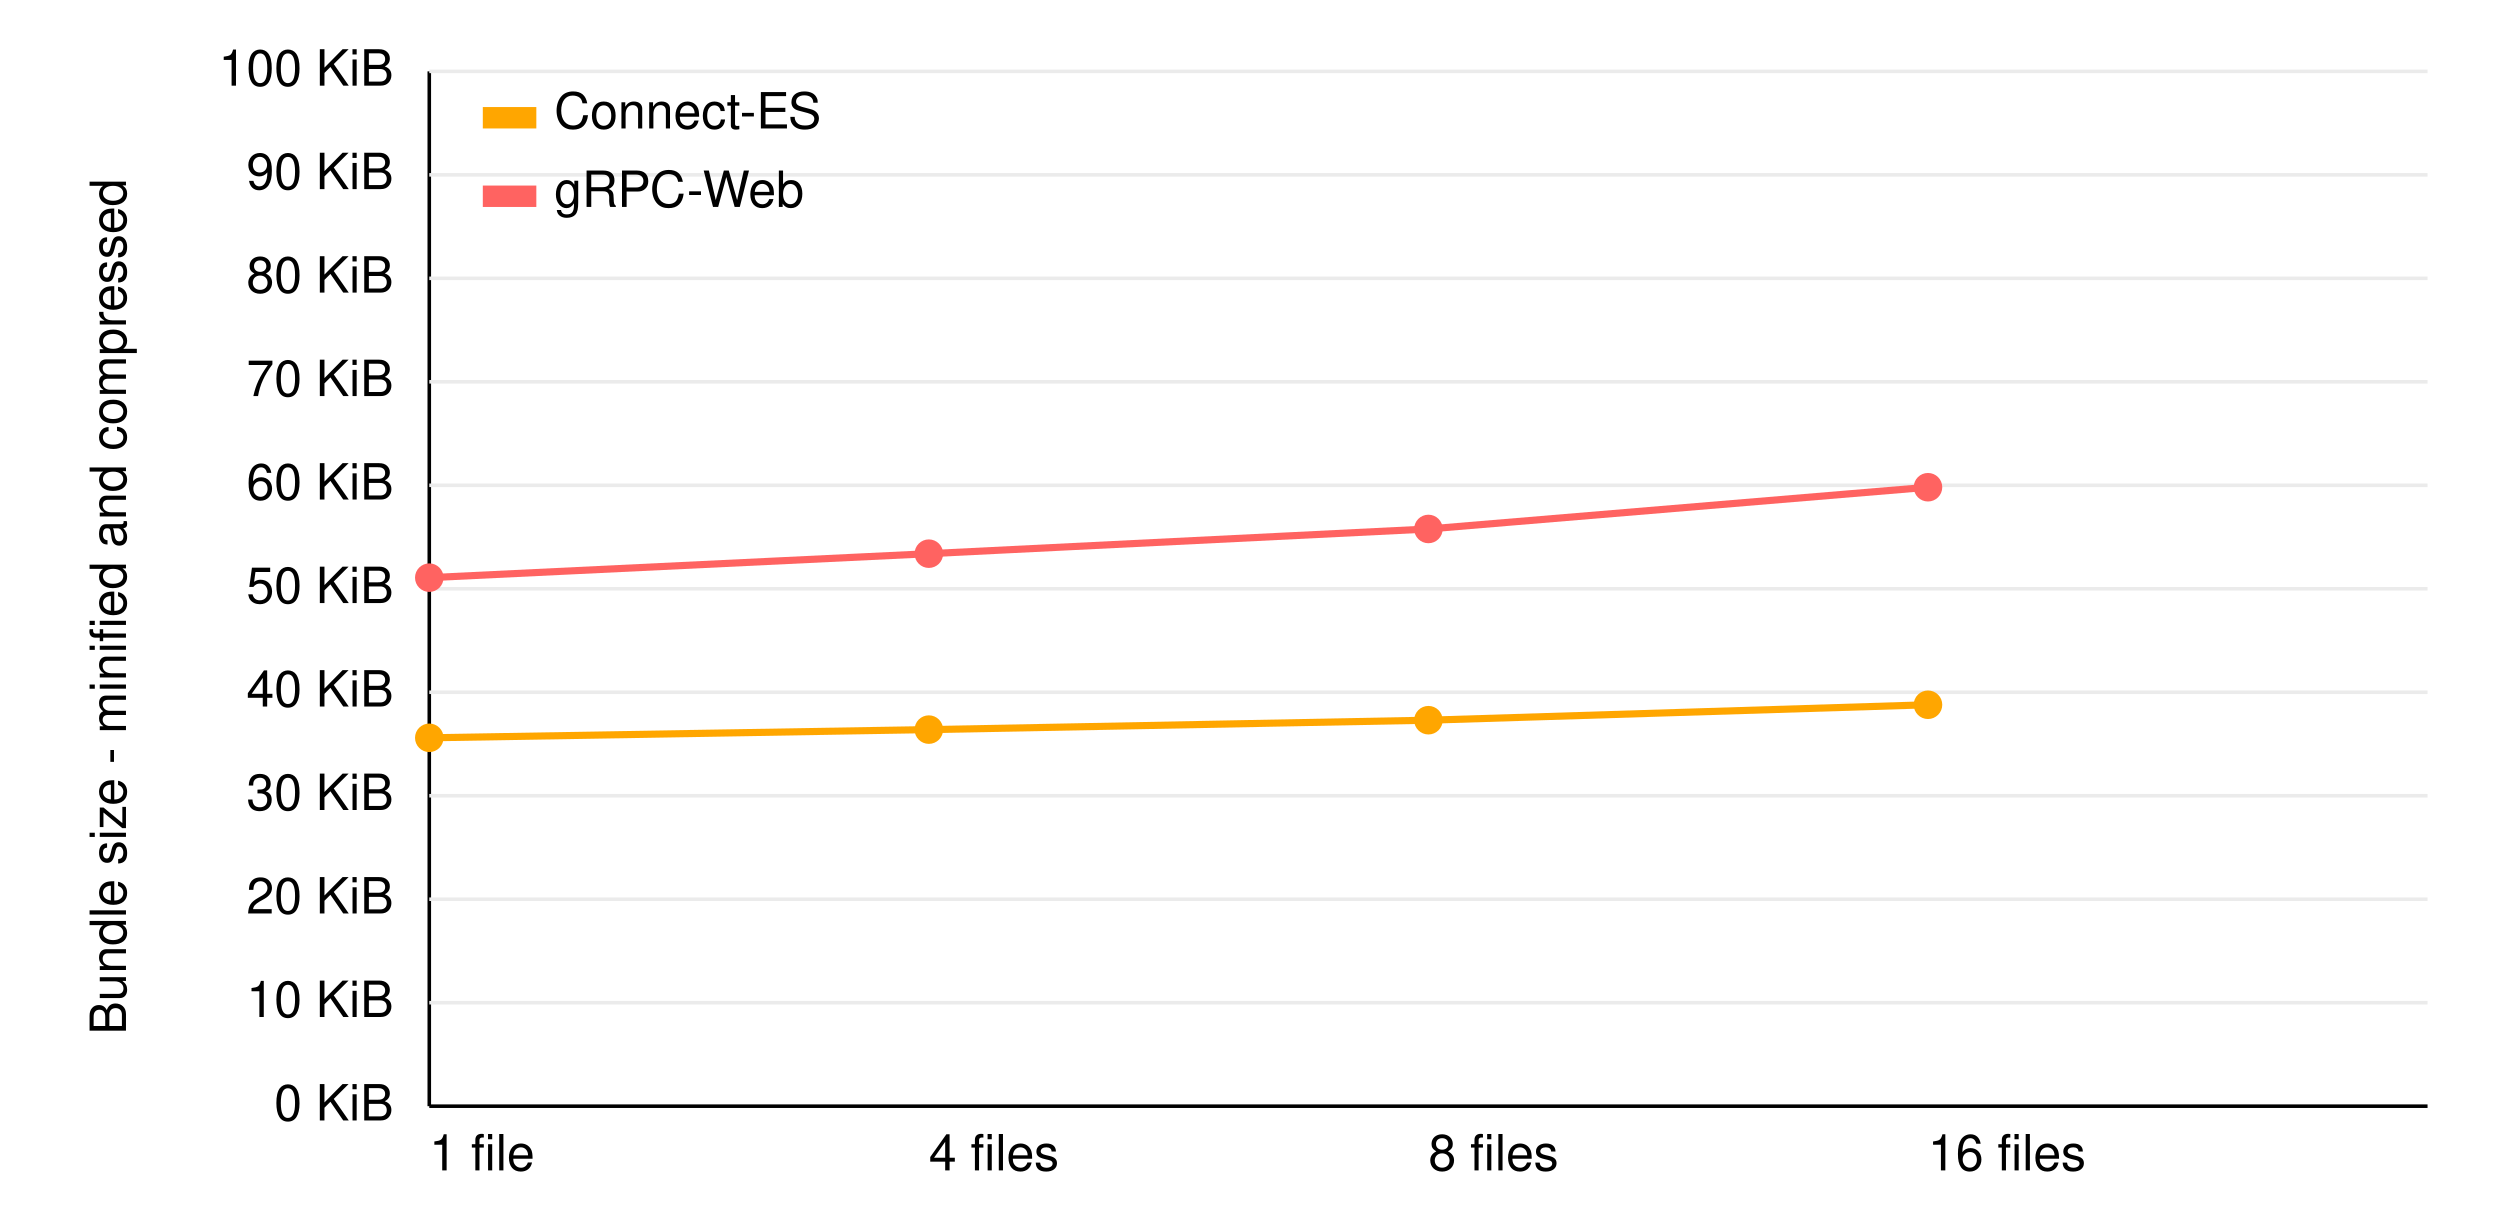
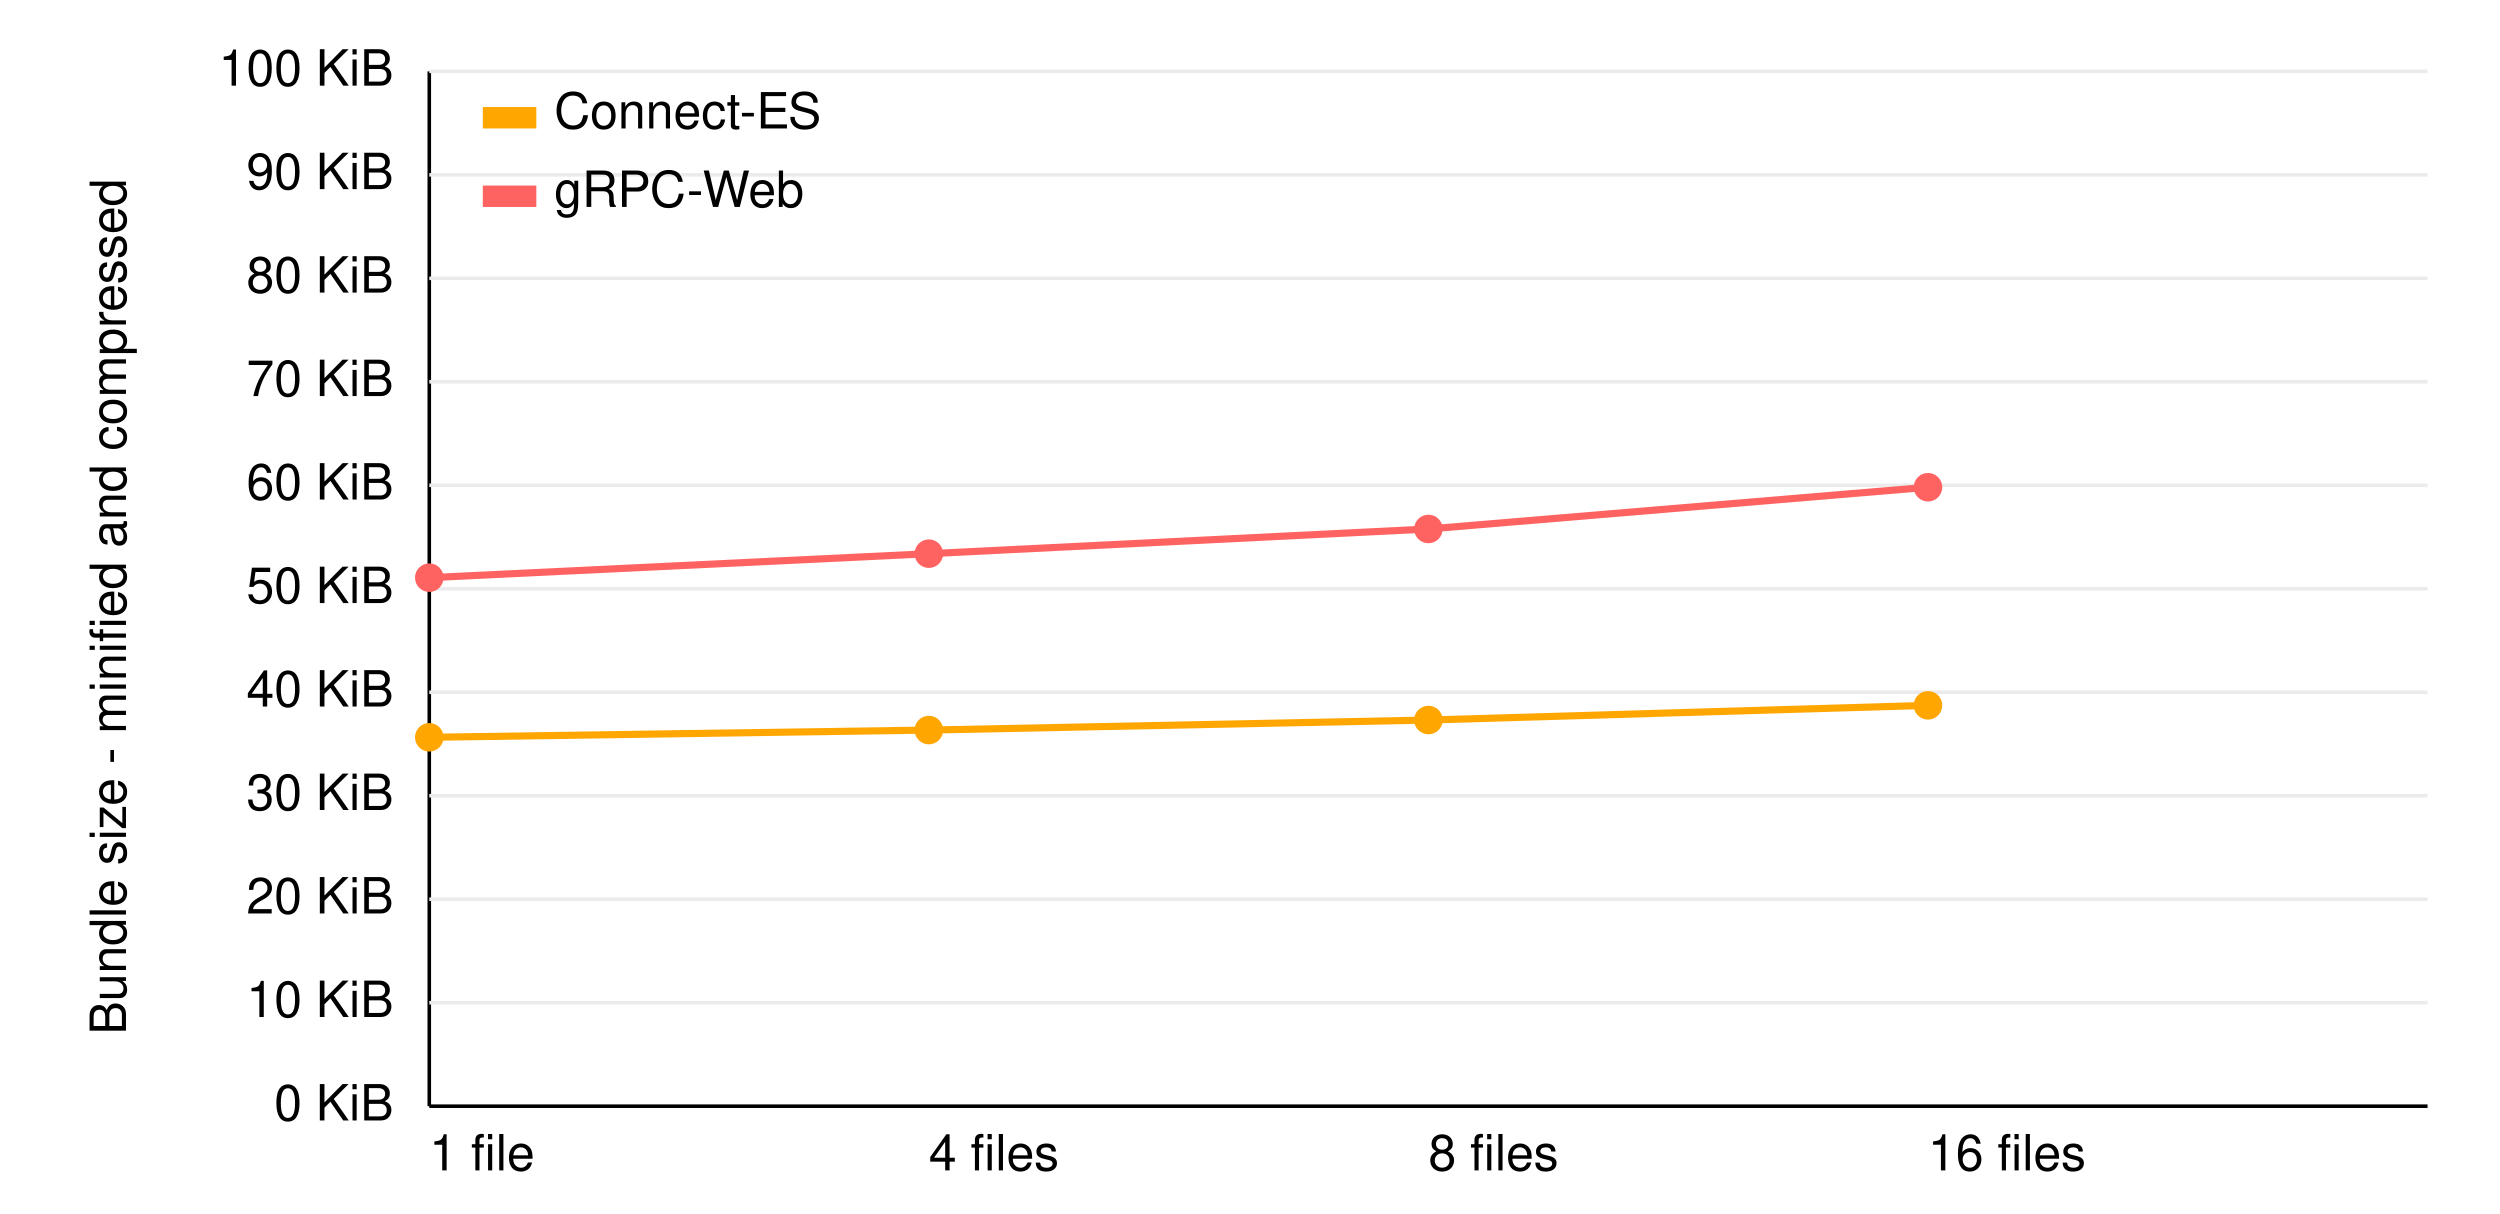
<svg xmlns="http://www.w3.org/2000/svg" version="1.1" width="680px" height="330px" viewBox="0 0 680 340" class="chart">
  <style>
      
      text {
        font: 14px Verdana, Helvetica, Arial, sans-serif;
      }
      
    </style>
  <g transform="translate(110,310)">
    <line y1="0" x2="560" stroke="black" />
    <text x="0" y="18" text-anchor="start">1 file</text>
    <text x="140" y="18" text-anchor="start">4 files</text>
    <text x="280" y="18" text-anchor="start">8 files</text>
    <text x="420" y="18" text-anchor="start">16 files</text>
  </g>
  <g transform="translate(110, 20)">
    <line x1="0" x2="0" y1="0" y2="290" stroke="black" />
    <g transform="rotate(-90), translate(-150,-85)">
      <text text-anchor="middle">Bundle size - minified and compressed</text>
    </g>
    <text x="-10" y="4" text-anchor="end">100 KiB</text>
    <line x1="0" x2="560" y1="0" y2="0" stroke="#ebebeb" />
    <text x="-10" y="33" text-anchor="end">90 KiB</text>
    <line x1="0" x2="560" y1="29" y2="29" stroke="#ebebeb" />
    <text x="-10" y="62" text-anchor="end">80 KiB</text>
    <line x1="0" x2="560" y1="58" y2="58" stroke="#ebebeb" />
    <text x="-10" y="91" text-anchor="end">70 KiB</text>
    <line x1="0" x2="560" y1="87" y2="87" stroke="#ebebeb" />
    <text x="-10" y="120" text-anchor="end">60 KiB</text>
    <line x1="0" x2="560" y1="116" y2="116" stroke="#ebebeb" />
    <text x="-10" y="149" text-anchor="end">50 KiB</text>
    <line x1="0" x2="560" y1="145" y2="145" stroke="#ebebeb" />
    <text x="-10" y="178" text-anchor="end">40 KiB</text>
    <line x1="0" x2="560" y1="174" y2="174" stroke="#ebebeb" />
    <text x="-10" y="207" text-anchor="end">30 KiB</text>
    <line x1="0" x2="560" y1="203" y2="203" stroke="#ebebeb" />
    <text x="-10" y="236" text-anchor="end">20 KiB</text>
    <line x1="0" x2="560" y1="232" y2="232" stroke="#ebebeb" />
    <text x="-10" y="265" text-anchor="end">10 KiB</text>
    <line x1="0" x2="560" y1="261" y2="261" stroke="#ebebeb" />
    <text x="-10" y="294" text-anchor="end">0 KiB</text>
  </g>
  <g transform="translate(110, 20)">
-     <polyline fill="none" stroke="#ffa600" stroke-width="2" points="0,186.767 140,184.467 280,181.831 420,177.503">
+     <polyline fill="none" stroke="#ffa600" stroke-width="2" points="0,186.622 140,184.595 280,181.782 420,177.665">
    </polyline>
-     <circle cx="0" cy="186.767" r="4" fill="#ffa600" />
-     <circle cx="140" cy="184.467" r="4" fill="#ffa600" />
-     <circle cx="280" cy="181.831" r="4" fill="#ffa600" />
-     <circle cx="420" cy="177.503" r="4" fill="#ffa600" />
+     <circle cx="0" cy="186.622" r="4" fill="#ffa600" />
+     <circle cx="140" cy="184.595" r="4" fill="#ffa600" />
+     <circle cx="280" cy="181.782" r="4" fill="#ffa600" />
+     <circle cx="420" cy="177.665" r="4" fill="#ffa600" />
  </g>
  <g transform="translate(110, 20)">
    <polyline fill="none" stroke="#ff6361" stroke-width="2" points="0,141.885 140,135.164 280,128.24 420,116.544">
    </polyline>
    <circle cx="0" cy="141.885" r="4" fill="#ff6361" />
    <circle cx="140" cy="135.164" r="4" fill="#ff6361" />
    <circle cx="280" cy="128.24" r="4" fill="#ff6361" />
    <circle cx="420" cy="116.544" r="4" fill="#ff6361" />
  </g>
  <g transform="translate(125, 30)">
    <g transform="translate(0, 0)">
      <rect width="15" height="6" fill="#ffa600" />
      <text x="20" y="6">Connect-ES</text>
    </g>
    <g transform="translate(0, 22)">
      <rect width="15" height="6" fill="#ff6361" />
      <text x="20" y="6">gRPC-Web</text>
    </g>
  </g>
</svg>
